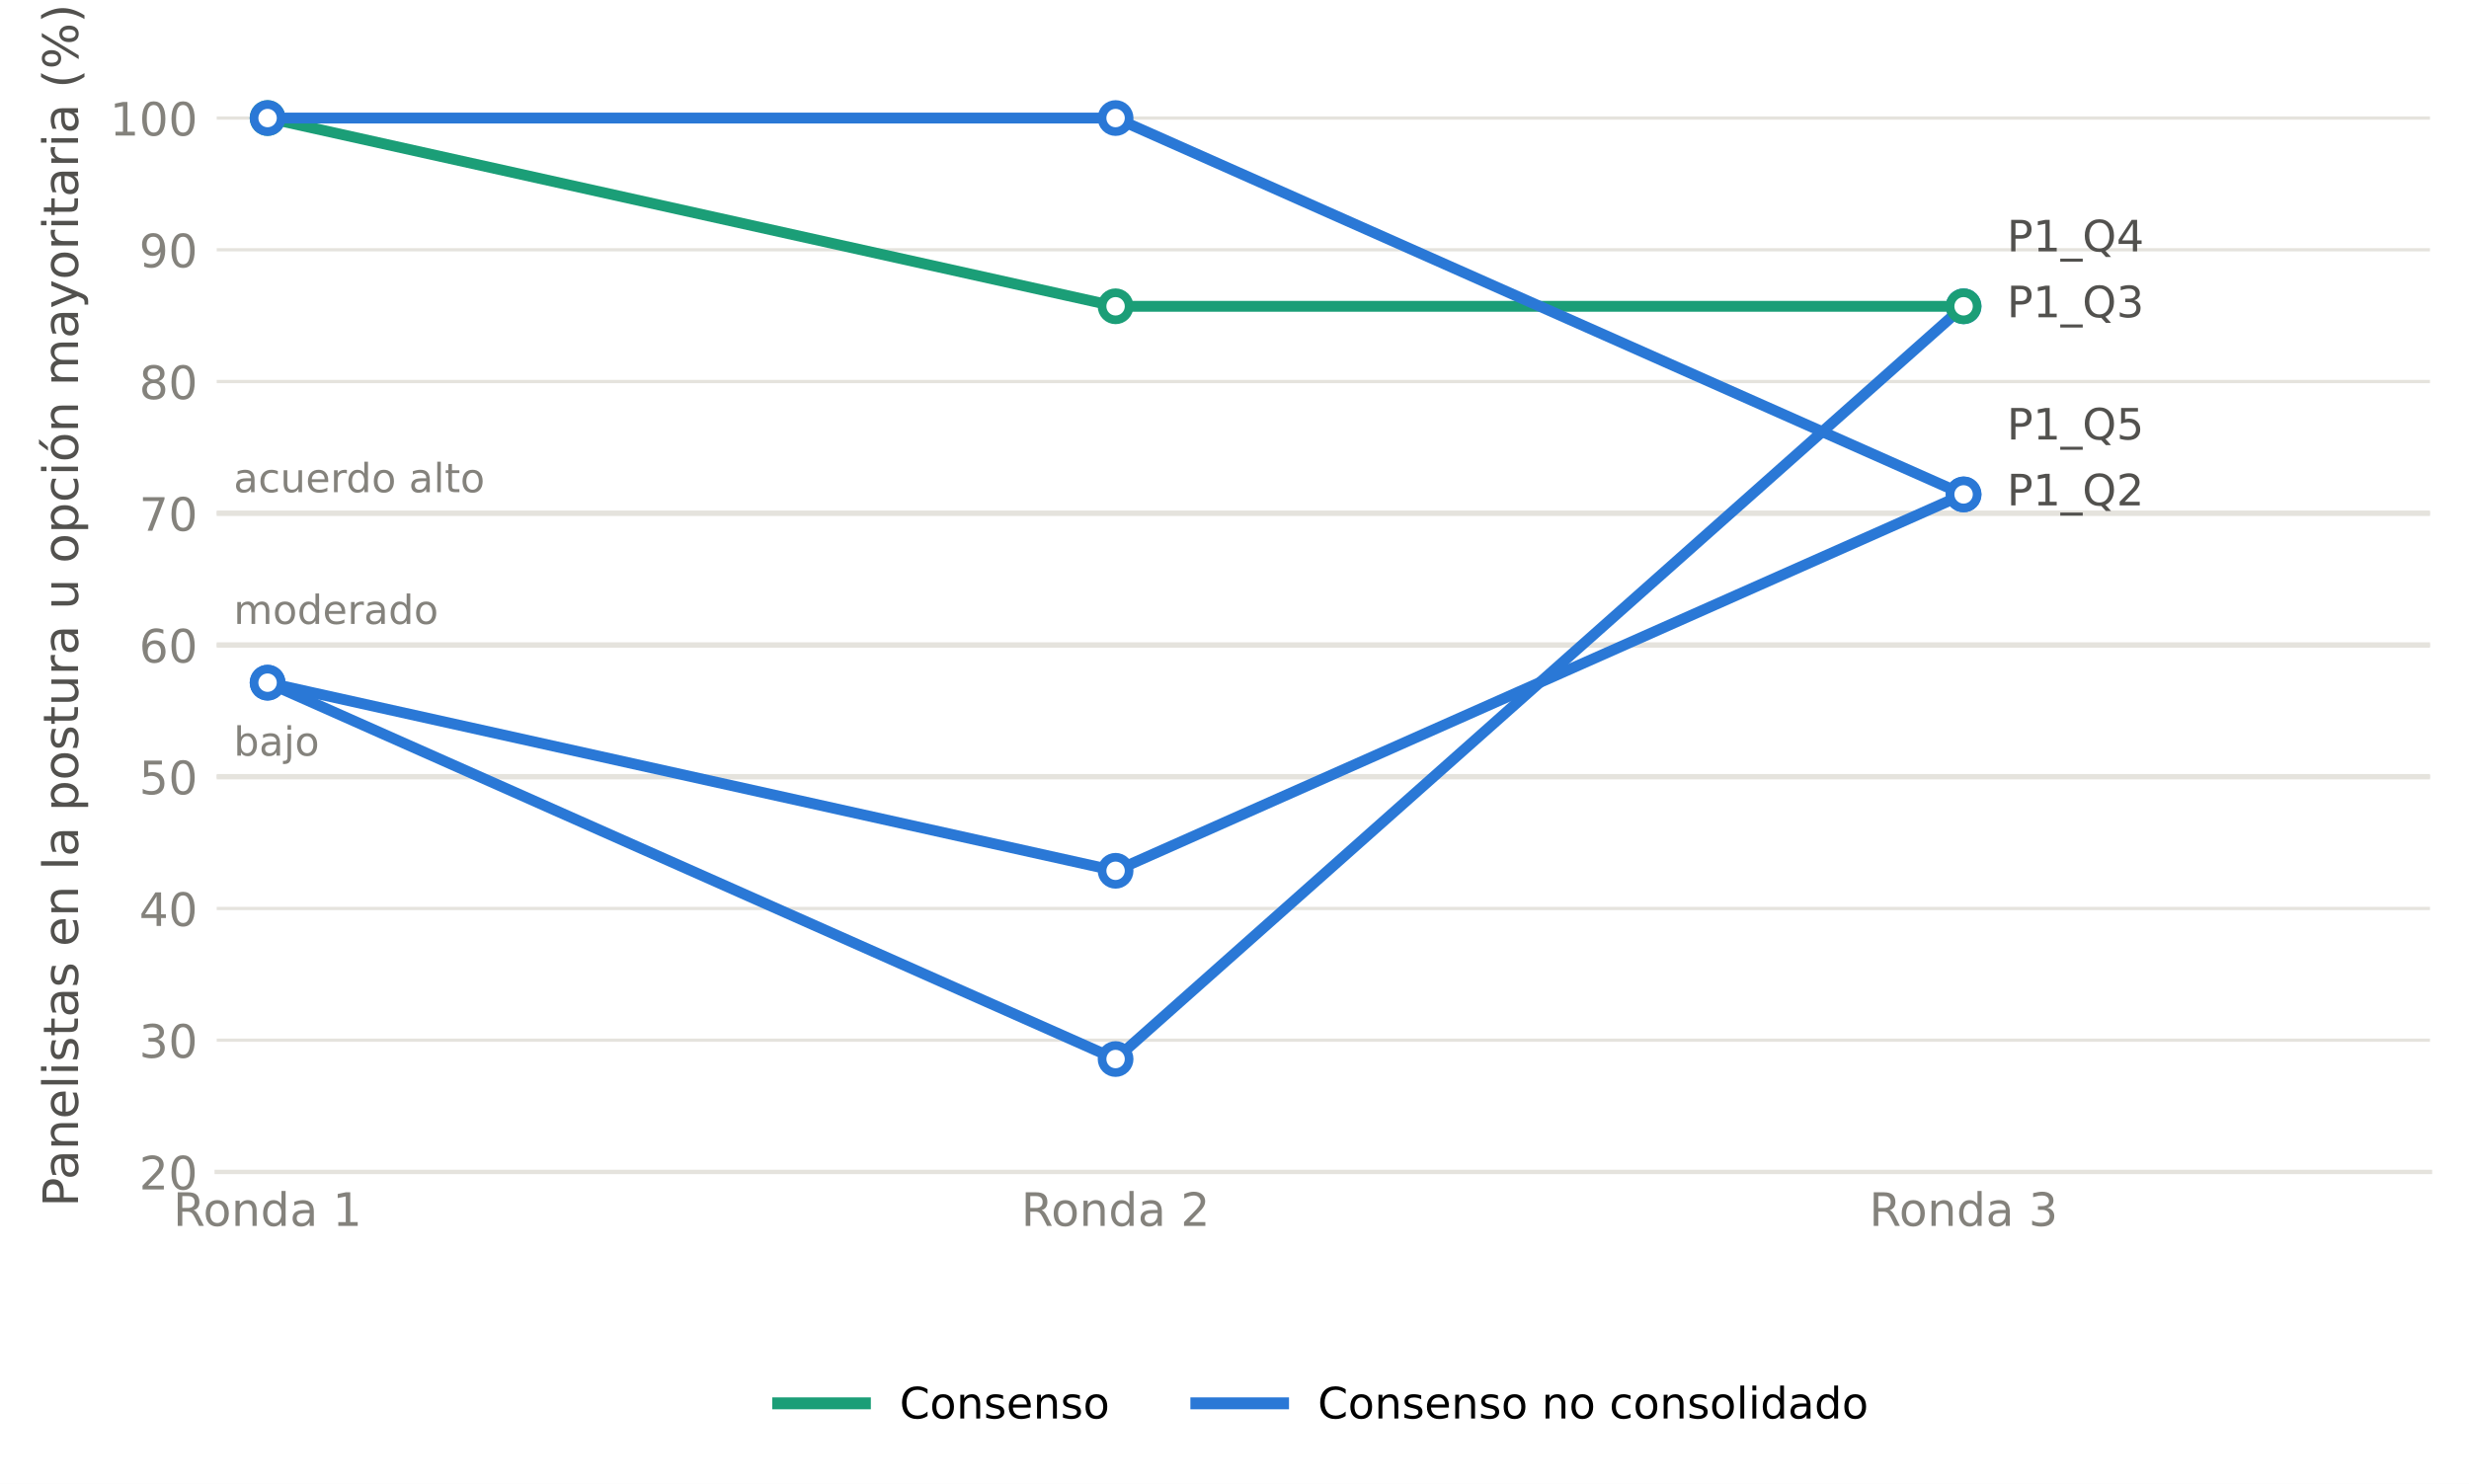
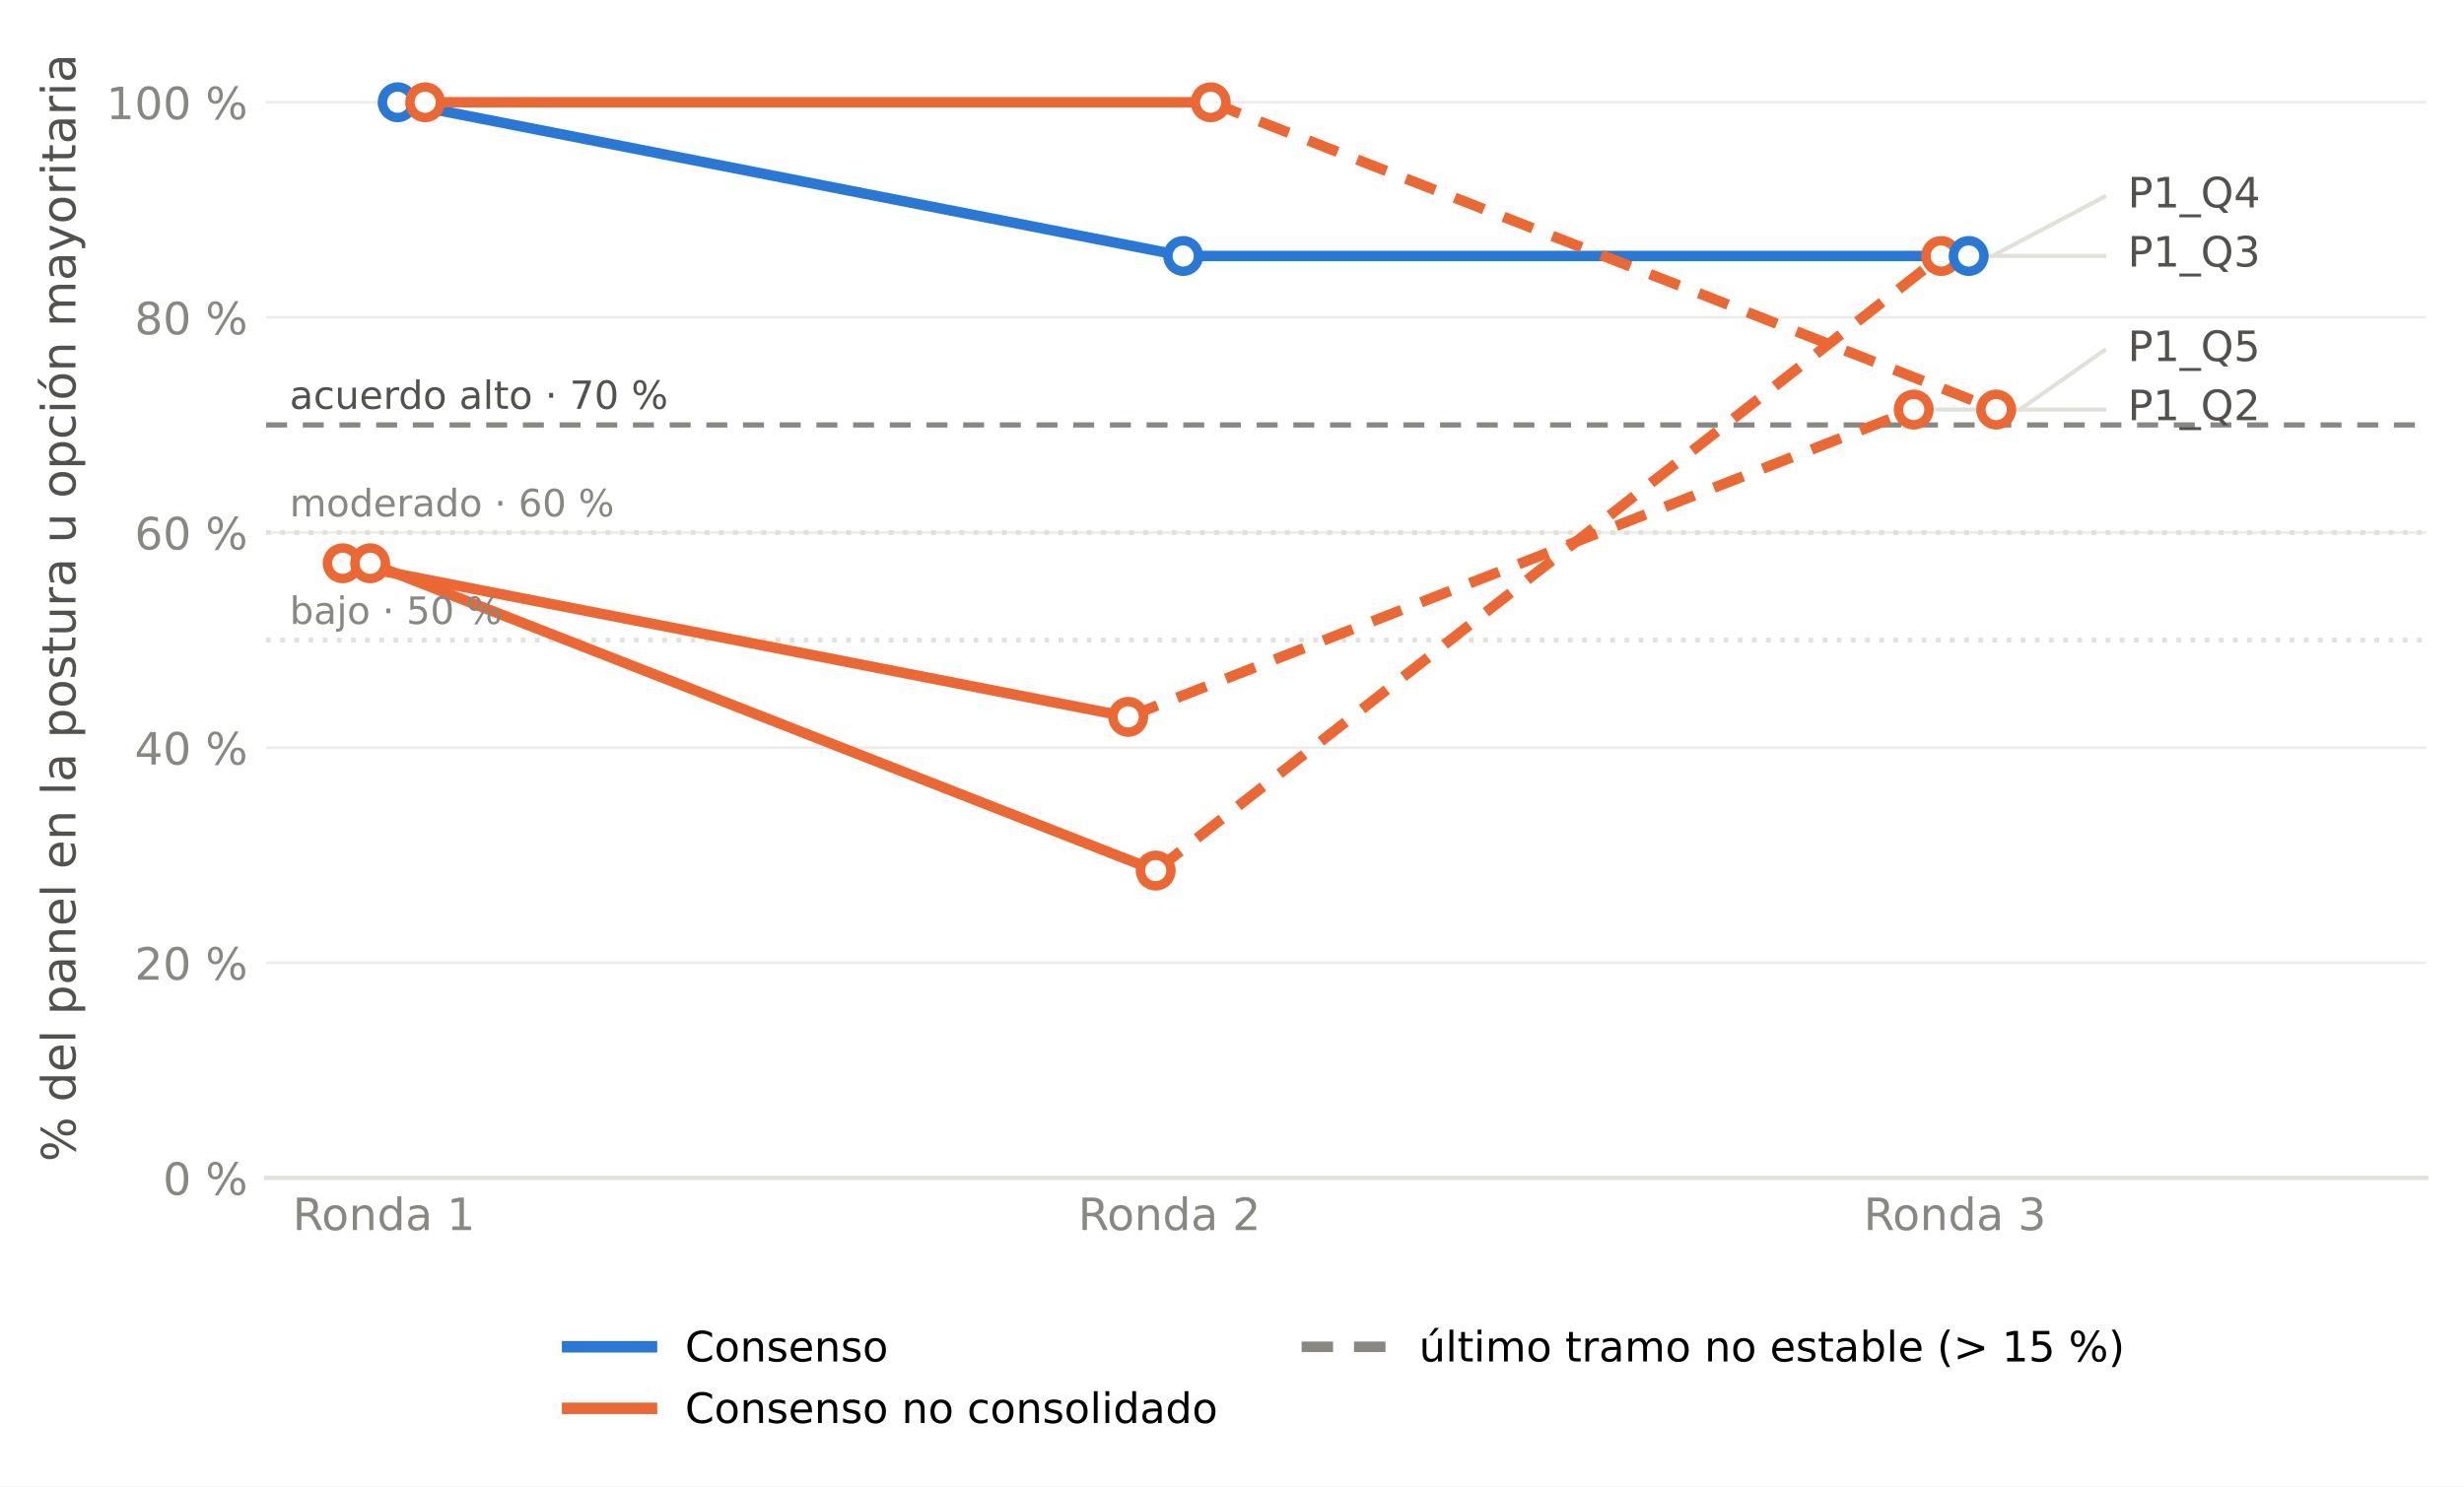
- <svg xmlns="http://www.w3.org/2000/svg" xmlns:xlink="http://www.w3.org/1999/xlink" width="455.675pt" height="273.921pt" viewBox="0 0 455.675 273.921" version="1.1">
+ <svg xmlns="http://www.w3.org/2000/svg" xmlns:xlink="http://www.w3.org/1999/xlink" width="470.142pt" height="283.627pt" viewBox="0 0 470.142 283.627" version="1.1">
  <defs>
    <style type="text/css">*{stroke-linejoin: round; stroke-linecap: butt}</style>
  </defs>
  <g id="figure_1">
    <g id="patch_1">
-       <path d="M 0 273.921  L 455.675 273.921  L 455.675 0  L 0 0  z " style="fill: #ffffff" />
+       <path d="M 0 283.627  L 470.142 283.627  L 470.142 0  L 0 0  z " style="fill: #ffffff" />
    </g>
    <g id="axes_1">
      <g id="patch_2">
-         <path d="M 39.995 216.344  L 448.475 216.344  L 448.475 7.2  L 39.995 7.2  z " style="fill: #ffffff" />
-       </g>
-       <g id="line2d_1">
-         <path d="M 39.995 94.749  L 448.475 94.749  " clip-path="url(#pb1f9aef684)" style="fill: none; stroke: #e5e3dd; stroke-linecap: square" />
-       </g>
-       <g id="line2d_2">
-         <path d="M 39.995 119.068  L 448.475 119.068  " clip-path="url(#pb1f9aef684)" style="fill: none; stroke: #e5e3dd; stroke-linecap: square" />
-       </g>
-       <g id="line2d_3">
-         <path d="M 39.995 143.387  L 448.475 143.387  " clip-path="url(#pb1f9aef684)" style="fill: none; stroke: #e5e3dd; stroke-linecap: square" />
+         <path d="M 50.772 224.784  L 462.942 224.784  L 462.942 7.2  L 50.772 7.2  z " style="fill: #ffffff" />
      </g>
      <g id="matplotlib.axis_1">
        <g id="xtick_1">
-           <g id="line2d_4" />
+           <g id="line2d_1" />
          <g id="text_1">
-             <text style="font-size: 8.5px; font-family: 'DejaVu Sans', 'Helvetica', 'Arial', sans-serif; text-anchor: middle; fill: #84827c" x="49.385" y="226.303" transform="rotate(-0 49.38503 226.3025)">Ronda 1</text>
+             <text style="font-size: 8.5px; font-family: 'DejaVu Sans', 'Helvetica', 'Arial', sans-serif; text-anchor: middle; fill: #898781" x="73.254" y="234.743" transform="rotate(-0 73.25442 234.7427)">Ronda 1</text>
          </g>
        </g>
        <g id="xtick_2">
-           <g id="line2d_5" />
+           <g id="line2d_2" />
          <g id="text_2">
-             <text style="font-size: 8.5px; font-family: 'DejaVu Sans', 'Helvetica', 'Arial', sans-serif; text-anchor: middle; fill: #84827c" x="205.891" y="226.303" transform="rotate(-0 205.8908 226.3025)">Ronda 2</text>
+             <text style="font-size: 8.5px; font-family: 'DejaVu Sans', 'Helvetica', 'Arial', sans-serif; text-anchor: middle; fill: #898781" x="223.134" y="234.743" transform="rotate(-0 223.1344 234.7427)">Ronda 2</text>
          </g>
        </g>
        <g id="xtick_3">
-           <g id="line2d_6" />
+           <g id="line2d_3" />
          <g id="text_3">
-             <text style="font-size: 8.5px; font-family: 'DejaVu Sans', 'Helvetica', 'Arial', sans-serif; text-anchor: middle; fill: #84827c" x="362.397" y="226.303" transform="rotate(-0 362.3965 226.3025)">Ronda 3</text>
+             <text style="font-size: 8.5px; font-family: 'DejaVu Sans', 'Helvetica', 'Arial', sans-serif; text-anchor: middle; fill: #898781" x="373.014" y="234.743" transform="rotate(-0 373.0144 234.7427)">Ronda 3</text>
          </g>
        </g>
      </g>
      <g id="matplotlib.axis_2">
        <g id="ytick_1">
-           <g id="line2d_7">
-             <path d="M 39.995 216.344  L 448.475 216.344  " clip-path="url(#pb1f9aef684)" style="fill: none; stroke: #e5e3dd; stroke-width: 0.6; stroke-linecap: square" />
-           </g>
-           <g id="line2d_8" />
+           <g id="line2d_4">
+             <path d="M 50.772 224.784  L 462.942 224.784  " clip-path="url(#p7a8cebb08f)" style="fill: none; stroke: #e1e0d9; stroke-opacity: 0.6; stroke-width: 0.5; stroke-linecap: square" />
+           </g>
+           <g id="line2d_5" />
          <g id="text_4">
-             <text style="font-size: 8.5px; font-family: 'DejaVu Sans', 'Helvetica', 'Arial', sans-serif; text-anchor: end; fill: #84827c" x="36.495" y="219.573" transform="rotate(-0 36.49469 219.5732)">20</text>
+             <text style="font-size: 8.5px; font-family: 'DejaVu Sans', 'Helvetica', 'Arial', sans-serif; text-anchor: end; fill: #898781" x="47.272" y="228.013" transform="rotate(-0 47.27242 228.0133)">0 %</text>
          </g>
        </g>
        <g id="ytick_2">
-           <g id="line2d_9">
-             <path d="M 39.995 192.025  L 448.475 192.025  " clip-path="url(#pb1f9aef684)" style="fill: none; stroke: #e5e3dd; stroke-width: 0.6; stroke-linecap: square" />
-           </g>
-           <g id="line2d_10" />
+           <g id="line2d_6">
+             <path d="M 50.772 183.73  L 462.942 183.73  " clip-path="url(#p7a8cebb08f)" style="fill: none; stroke: #e1e0d9; stroke-opacity: 0.6; stroke-width: 0.5; stroke-linecap: square" />
+           </g>
+           <g id="line2d_7" />
          <g id="text_5">
-             <text style="font-size: 8.5px; font-family: 'DejaVu Sans', 'Helvetica', 'Arial', sans-serif; text-anchor: end; fill: #84827c" x="36.495" y="195.254" transform="rotate(-0 36.49469 195.2541)">30</text>
+             <text style="font-size: 8.5px; font-family: 'DejaVu Sans', 'Helvetica', 'Arial', sans-serif; text-anchor: end; fill: #898781" x="47.272" y="186.96" transform="rotate(-0 47.27242 186.9598)">20 %</text>
          </g>
        </g>
        <g id="ytick_3">
-           <g id="line2d_11">
-             <path d="M 39.995 167.706  L 448.475 167.706  " clip-path="url(#pb1f9aef684)" style="fill: none; stroke: #e5e3dd; stroke-width: 0.6; stroke-linecap: square" />
-           </g>
-           <g id="line2d_12" />
+           <g id="line2d_8">
+             <path d="M 50.772 142.677  L 462.942 142.677  " clip-path="url(#p7a8cebb08f)" style="fill: none; stroke: #e1e0d9; stroke-opacity: 0.6; stroke-width: 0.5; stroke-linecap: square" />
+           </g>
+           <g id="line2d_9" />
          <g id="text_6">
-             <text style="font-size: 8.5px; font-family: 'DejaVu Sans', 'Helvetica', 'Arial', sans-serif; text-anchor: end; fill: #84827c" x="36.495" y="170.935" transform="rotate(-0 36.49469 170.9351)">40</text>
+             <text style="font-size: 8.5px; font-family: 'DejaVu Sans', 'Helvetica', 'Arial', sans-serif; text-anchor: end; fill: #898781" x="47.272" y="145.906" transform="rotate(-0 47.27242 145.9062)">40 %</text>
          </g>
        </g>
        <g id="ytick_4">
-           <g id="line2d_13">
-             <path d="M 39.995 143.387  L 448.475 143.387  " clip-path="url(#pb1f9aef684)" style="fill: none; stroke: #e5e3dd; stroke-width: 0.6; stroke-linecap: square" />
-           </g>
-           <g id="line2d_14" />
+           <g id="line2d_10">
+             <path d="M 50.772 101.623  L 462.942 101.623  " clip-path="url(#p7a8cebb08f)" style="fill: none; stroke: #e1e0d9; stroke-opacity: 0.6; stroke-width: 0.5; stroke-linecap: square" />
+           </g>
+           <g id="line2d_11" />
          <g id="text_7">
-             <text style="font-size: 8.5px; font-family: 'DejaVu Sans', 'Helvetica', 'Arial', sans-serif; text-anchor: end; fill: #84827c" x="36.495" y="146.616" transform="rotate(-0 36.49469 146.616)">50</text>
+             <text style="font-size: 8.5px; font-family: 'DejaVu Sans', 'Helvetica', 'Arial', sans-serif; text-anchor: end; fill: #898781" x="47.272" y="104.853" transform="rotate(-0 47.27242 104.8526)">60 %</text>
          </g>
        </g>
        <g id="ytick_5">
-           <g id="line2d_15">
-             <path d="M 39.995 119.068  L 448.475 119.068  " clip-path="url(#pb1f9aef684)" style="fill: none; stroke: #e5e3dd; stroke-width: 0.6; stroke-linecap: square" />
-           </g>
-           <g id="line2d_16" />
+           <g id="line2d_12">
+             <path d="M 50.772 60.57  L 462.942 60.57  " clip-path="url(#p7a8cebb08f)" style="fill: none; stroke: #e1e0d9; stroke-opacity: 0.6; stroke-width: 0.5; stroke-linecap: square" />
+           </g>
+           <g id="line2d_13" />
          <g id="text_8">
-             <text style="font-size: 8.5px; font-family: 'DejaVu Sans', 'Helvetica', 'Arial', sans-serif; text-anchor: end; fill: #84827c" x="36.495" y="122.297" transform="rotate(-0 36.49469 122.297)">60</text>
+             <text style="font-size: 8.5px; font-family: 'DejaVu Sans', 'Helvetica', 'Arial', sans-serif; text-anchor: end; fill: #898781" x="47.272" y="63.799" transform="rotate(-0 47.27242 63.799)">80 %</text>
          </g>
        </g>
        <g id="ytick_6">
-           <g id="line2d_17">
-             <path d="M 39.995 94.749  L 448.475 94.749  " clip-path="url(#pb1f9aef684)" style="fill: none; stroke: #e5e3dd; stroke-width: 0.6; stroke-linecap: square" />
-           </g>
-           <g id="line2d_18" />
+           <g id="line2d_14">
+             <path d="M 50.772 19.516  L 462.942 19.516  " clip-path="url(#p7a8cebb08f)" style="fill: none; stroke: #e1e0d9; stroke-opacity: 0.6; stroke-width: 0.5; stroke-linecap: square" />
+           </g>
+           <g id="line2d_15" />
          <g id="text_9">
-             <text style="font-size: 8.5px; font-family: 'DejaVu Sans', 'Helvetica', 'Arial', sans-serif; text-anchor: end; fill: #84827c" x="36.495" y="97.978" transform="rotate(-0 36.49469 97.97792)">70</text>
-           </g>
-         </g>
-         <g id="ytick_7">
-           <g id="line2d_19">
-             <path d="M 39.995 70.43  L 448.475 70.43  " clip-path="url(#pb1f9aef684)" style="fill: none; stroke: #e5e3dd; stroke-width: 0.6; stroke-linecap: square" />
-           </g>
-           <g id="line2d_20" />
-           <g id="text_10">
-             <text style="font-size: 8.5px; font-family: 'DejaVu Sans', 'Helvetica', 'Arial', sans-serif; text-anchor: end; fill: #84827c" x="36.495" y="73.659" transform="rotate(-0 36.49469 73.65887)">80</text>
-           </g>
-         </g>
-         <g id="ytick_8">
-           <g id="line2d_21">
-             <path d="M 39.995 46.11  L 448.475 46.11  " clip-path="url(#pb1f9aef684)" style="fill: none; stroke: #e5e3dd; stroke-width: 0.6; stroke-linecap: square" />
-           </g>
-           <g id="line2d_22" />
-           <g id="text_11">
-             <text style="font-size: 8.5px; font-family: 'DejaVu Sans', 'Helvetica', 'Arial', sans-serif; text-anchor: end; fill: #84827c" x="36.495" y="49.34" transform="rotate(-0 36.49469 49.33982)">90</text>
-           </g>
-         </g>
-         <g id="ytick_9">
-           <g id="line2d_23">
-             <path d="M 39.995 21.791  L 448.475 21.791  " clip-path="url(#pb1f9aef684)" style="fill: none; stroke: #e5e3dd; stroke-width: 0.6; stroke-linecap: square" />
-           </g>
-           <g id="line2d_24" />
-           <g id="text_12">
-             <text style="font-size: 8.5px; font-family: 'DejaVu Sans', 'Helvetica', 'Arial', sans-serif; text-anchor: end; fill: #84827c" x="36.495" y="25.021" transform="rotate(-0 36.49469 25.02077)">100</text>
-           </g>
-         </g>
-         <g id="text_13">
-           <text style="font-size: 9px; font-family: 'DejaVu Sans', 'Helvetica', 'Arial', sans-serif; text-anchor: middle; fill: #52514e" x="14.399" y="111.772" transform="rotate(-90 14.39859 111.7719)">Panelistas en la postura u opción mayoritaria (%)</text>
-         </g>
+             <text style="font-size: 8.5px; font-family: 'DejaVu Sans', 'Helvetica', 'Arial', sans-serif; text-anchor: end; fill: #898781" x="47.272" y="22.745" transform="rotate(-0 47.27242 22.74541)">100 %</text>
+           </g>
+         </g>
+         <g id="text_10">
+           <text style="font-size: 9px; font-family: 'DejaVu Sans', 'Helvetica', 'Arial', sans-serif; text-anchor: middle; fill: #52514e" x="14.399" y="115.992" transform="rotate(-90 14.39859 115.992)">% del panel en la postura u opción mayoritaria</text>
+         </g>
+       </g>
+       <g id="line2d_16">
+         <path d="M 50.772 81.096  L 462.942 81.096  " clip-path="url(#p7a8cebb08f)" style="fill: none; stroke-dasharray: 4,3; stroke-dashoffset: 0; stroke: #898781" />
+       </g>
+       <g id="line2d_17">
+         <path d="M 50.772 101.623  L 462.942 101.623  " clip-path="url(#p7a8cebb08f)" style="fill: none; stroke-dasharray: 0.9,1.8; stroke-dashoffset: 0; stroke: #e1e0d9; stroke-width: 0.9" />
+       </g>
+       <g id="line2d_18">
+         <path d="M 50.772 122.15  L 462.942 122.15  " clip-path="url(#p7a8cebb08f)" style="fill: none; stroke-dasharray: 0.9,1.8; stroke-dashoffset: 0; stroke: #e1e0d9; stroke-width: 0.9" />
+       </g>
+       <g id="line2d_19">
+         <path d="M 369.642 78.161  L 401.492 78.161  " clip-path="url(#p7a8cebb08f)" style="fill: none; stroke: #e1e0d9; stroke-width: 0.8; stroke-linecap: square" />
+       </g>
+       <g id="line2d_20">
+         <path d="M 385.38 78.161  L 401.492 66.871  " clip-path="url(#p7a8cebb08f)" style="fill: none; stroke: #e1e0d9; stroke-width: 0.8; stroke-linecap: square" />
+       </g>
+       <g id="line2d_21">
+         <path d="M 374.888 48.849  L 401.492 48.849  " clip-path="url(#p7a8cebb08f)" style="fill: none; stroke: #e1e0d9; stroke-width: 0.8; stroke-linecap: square" />
+       </g>
+       <g id="line2d_22">
+         <path d="M 380.134 48.849  L 401.492 37.559  " clip-path="url(#p7a8cebb08f)" style="fill: none; stroke: #e1e0d9; stroke-width: 0.8; stroke-linecap: square" />
      </g>
      <g id="patch_3">
-         <path d="M 39.995 216.344  L 448.475 216.344  " style="fill: none; stroke: #e5e3dd; stroke-width: 0.8; stroke-linejoin: miter; stroke-linecap: square" />
+         <path d="M 50.772 224.784  L 462.942 224.784  " style="fill: none; stroke: #e1e0d9; stroke-width: 0.8; stroke-linejoin: miter; stroke-linecap: square" />
+       </g>
+       <g id="line2d_23">
+         <path d="M 65.386 107.494  L 215.266 136.806  " clip-path="url(#p7a8cebb08f)" style="fill: none; stroke: #eb6834; stroke-width: 2; stroke-linecap: square" />
+       </g>
+       <g id="line2d_24">
+         <path d="M 215.266 136.806  L 365.146 78.161  " clip-path="url(#p7a8cebb08f)" style="fill: none; stroke-dasharray: 6,4; stroke-dashoffset: 0; stroke: #eb6834; stroke-width: 2" />
      </g>
      <g id="line2d_25">
-         <path d="M 49.385 126.023  L 205.891 160.75  L 362.397 91.271  " clip-path="url(#pb1f9aef684)" style="fill: none; stroke: #2a78d6; stroke-width: 2; stroke-linecap: square" />
+         <path d="M 70.632 107.494  L 220.512 166.139  " clip-path="url(#p7a8cebb08f)" style="fill: none; stroke: #eb6834; stroke-width: 2; stroke-linecap: square" />
+       </g>
+       <g id="line2d_26">
+         <path d="M 220.512 166.139  L 370.392 48.849  " clip-path="url(#p7a8cebb08f)" style="fill: none; stroke-dasharray: 6,4; stroke-dashoffset: 0; stroke: #eb6834; stroke-width: 2" />
+       </g>
+       <g id="line2d_27">
+         <path d="M 75.877 19.516  L 225.757 48.849  " clip-path="url(#p7a8cebb08f)" style="fill: none; stroke: #2a78d6; stroke-width: 2; stroke-linecap: square" />
+       </g>
+       <g id="line2d_28">
+         <path d="M 225.757 48.849  L 375.637 48.849  " clip-path="url(#p7a8cebb08f)" style="fill: none; stroke: #2a78d6; stroke-width: 2; stroke-linecap: square" />
+       </g>
+       <g id="line2d_29">
+         <path d="M 81.123 19.516  L 231.003 19.516  " clip-path="url(#p7a8cebb08f)" style="fill: none; stroke: #eb6834; stroke-width: 2; stroke-linecap: square" />
+       </g>
+       <g id="line2d_30">
+         <path d="M 231.003 19.516  L 380.883 78.161  " clip-path="url(#p7a8cebb08f)" style="fill: none; stroke-dasharray: 6,4; stroke-dashoffset: 0; stroke: #eb6834; stroke-width: 2" />
+       </g>
+       <g id="text_11">
+         <text style="font-size: 8px; font-family: 'DejaVu Sans', 'Helvetica', 'Arial', sans-serif; text-anchor: start; fill: #52514e" x="405.988" y="80.187" transform="rotate(-0 405.988 80.18675)">P1_Q2</text>
+       </g>
+       <g id="text_12">
+         <text style="font-size: 8px; font-family: 'DejaVu Sans', 'Helvetica', 'Arial', sans-serif; text-anchor: start; fill: #52514e" x="405.988" y="68.897" transform="rotate(-0 405.988 68.89701)">P1_Q5</text>
+       </g>
+       <g id="text_13">
+         <text style="font-size: 8px; font-family: 'DejaVu Sans', 'Helvetica', 'Arial', sans-serif; text-anchor: start; fill: #52514e" x="405.988" y="50.874" transform="rotate(-0 405.988 50.87449)">P1_Q3</text>
+       </g>
+       <g id="text_14">
+         <text style="font-size: 8px; font-family: 'DejaVu Sans', 'Helvetica', 'Arial', sans-serif; text-anchor: start; fill: #52514e" x="405.988" y="39.585" transform="rotate(-0 405.988 39.58475)">P1_Q4</text>
+       </g>
+       <g id="text_15">
+         <text style="font-size: 7.4px; font-family: 'DejaVu Sans', 'Helvetica', 'Arial', sans-serif; text-anchor: start; fill: #52514e" x="55.269" y="78.017" transform="rotate(-0 55.26882 78.01743)">acuerdo alto · 70 %</text>
+       </g>
+       <g id="text_16">
+         <text style="font-size: 7.2px; font-family: 'DejaVu Sans', 'Helvetica', 'Arial', sans-serif; text-anchor: start; fill: #898781" x="55.269" y="98.544" transform="rotate(-0 55.26882 98.54423)">moderado · 60 %</text>
+       </g>
+       <g id="text_17">
+         <text style="font-size: 7.2px; font-family: 'DejaVu Sans', 'Helvetica', 'Arial', sans-serif; text-anchor: start; fill: #898781" x="55.269" y="119.071" transform="rotate(-0 55.26882 119.071)">bajo · 50 %</text>
+       </g>
+       <g id="PathCollection_1">
        <defs>
-           <path id="m08ba0cf239" d="M 0 2.5  C 0.663 2.5 1.299 2.237 1.768 1.768  C 2.237 1.299 2.5 0.663 2.5 0  C 2.5 -0.663 2.237 -1.299 1.768 -1.768  C 1.299 -2.237 0.663 -2.5 0 -2.5  C -0.663 -2.5 -1.299 -2.237 -1.768 -1.768  C -2.237 -1.299 -2.5 -0.663 -2.5 0  C -2.5 0.663 -2.237 1.299 -1.768 1.768  C -1.299 2.237 -0.663 2.5 0 2.5  z " style="stroke: #2a78d6; stroke-width: 1.6" />
+           <path id="mcb06d00cb0" d="M 0 2.915  C 0.773 2.915 1.515 2.608 2.062 2.062  C 2.608 1.515 2.915 0.773 2.915 0  C 2.915 -0.773 2.608 -1.515 2.062 -2.062  C 1.515 -2.608 0.773 -2.915 0 -2.915  C -0.773 -2.915 -1.515 -2.608 -2.062 -2.062  C -2.608 -1.515 -2.915 -0.773 -2.915 0  C -2.915 0.773 -2.608 1.515 -2.062 2.062  C -1.515 2.608 -0.773 2.915 0 2.915  z " style="stroke: #eb6834; stroke-width: 1.8" />
        </defs>
-         <g clip-path="url(#pb1f9aef684)">
-           <use xlink:href="#m08ba0cf239" x="49.385" y="126.023" style="fill: #ffffff; stroke: #2a78d6; stroke-width: 1.6" />
-           <use xlink:href="#m08ba0cf239" x="205.891" y="160.75" style="fill: #ffffff; stroke: #2a78d6; stroke-width: 1.6" />
-           <use xlink:href="#m08ba0cf239" x="362.397" y="91.271" style="fill: #ffffff; stroke: #2a78d6; stroke-width: 1.6" />
-         </g>
-       </g>
-       <g id="line2d_26">
-         <path d="M 49.385 126.023  L 205.891 195.502  L 362.397 56.543  " clip-path="url(#pb1f9aef684)" style="fill: none; stroke: #2a78d6; stroke-width: 2; stroke-linecap: square" />
-         <g clip-path="url(#pb1f9aef684)">
-           <use xlink:href="#m08ba0cf239" x="49.385" y="126.023" style="fill: #ffffff; stroke: #2a78d6; stroke-width: 1.6" />
-           <use xlink:href="#m08ba0cf239" x="205.891" y="195.502" style="fill: #ffffff; stroke: #2a78d6; stroke-width: 1.6" />
-           <use xlink:href="#m08ba0cf239" x="362.397" y="56.543" style="fill: #ffffff; stroke: #2a78d6; stroke-width: 1.6" />
-         </g>
-       </g>
-       <g id="line2d_27">
-         <path d="M 49.385 21.791  L 205.891 56.543  L 362.397 56.543  " clip-path="url(#pb1f9aef684)" style="fill: none; stroke: #1b9e77; stroke-width: 2; stroke-linecap: square" />
+         <g clip-path="url(#p7a8cebb08f)">
+           <use xlink:href="#mcb06d00cb0" x="65.386" y="107.494" style="fill: #ffffff; stroke: #eb6834; stroke-width: 1.8" />
+           <use xlink:href="#mcb06d00cb0" x="215.266" y="136.806" style="fill: #ffffff; stroke: #eb6834; stroke-width: 1.8" />
+           <use xlink:href="#mcb06d00cb0" x="365.146" y="78.161" style="fill: #ffffff; stroke: #eb6834; stroke-width: 1.8" />
+         </g>
+       </g>
+       <g id="PathCollection_2">
+         <g clip-path="url(#p7a8cebb08f)">
+           <use xlink:href="#mcb06d00cb0" x="70.632" y="107.494" style="fill: #ffffff; stroke: #eb6834; stroke-width: 1.8" />
+           <use xlink:href="#mcb06d00cb0" x="220.512" y="166.139" style="fill: #ffffff; stroke: #eb6834; stroke-width: 1.8" />
+           <use xlink:href="#mcb06d00cb0" x="370.392" y="48.849" style="fill: #ffffff; stroke: #eb6834; stroke-width: 1.8" />
+         </g>
+       </g>
+       <g id="PathCollection_3">
        <defs>
-           <path id="m6061098f7a" d="M 0 2.5  C 0.663 2.5 1.299 2.237 1.768 1.768  C 2.237 1.299 2.5 0.663 2.5 0  C 2.5 -0.663 2.237 -1.299 1.768 -1.768  C 1.299 -2.237 0.663 -2.5 0 -2.5  C -0.663 -2.5 -1.299 -2.237 -1.768 -1.768  C -2.237 -1.299 -2.5 -0.663 -2.5 0  C -2.5 0.663 -2.237 1.299 -1.768 1.768  C -1.299 2.237 -0.663 2.5 0 2.5  z " style="stroke: #1b9e77; stroke-width: 1.6" />
+           <path id="m20b9ad50c0" d="M 0 2.915  C 0.773 2.915 1.515 2.608 2.062 2.062  C 2.608 1.515 2.915 0.773 2.915 0  C 2.915 -0.773 2.608 -1.515 2.062 -2.062  C 1.515 -2.608 0.773 -2.915 0 -2.915  C -0.773 -2.915 -1.515 -2.608 -2.062 -2.062  C -2.608 -1.515 -2.915 -0.773 -2.915 0  C -2.915 0.773 -2.608 1.515 -2.062 2.062  C -1.515 2.608 -0.773 2.915 0 2.915  z " style="stroke: #2a78d6; stroke-width: 1.8" />
        </defs>
-         <g clip-path="url(#pb1f9aef684)">
-           <use xlink:href="#m6061098f7a" x="49.385" y="21.791" style="fill: #ffffff; stroke: #1b9e77; stroke-width: 1.6" />
-           <use xlink:href="#m6061098f7a" x="205.891" y="56.543" style="fill: #ffffff; stroke: #1b9e77; stroke-width: 1.6" />
-           <use xlink:href="#m6061098f7a" x="362.397" y="56.543" style="fill: #ffffff; stroke: #1b9e77; stroke-width: 1.6" />
-         </g>
-       </g>
-       <g id="line2d_28">
-         <path d="M 49.385 21.791  L 205.891 21.791  L 362.397 91.271  " clip-path="url(#pb1f9aef684)" style="fill: none; stroke: #2a78d6; stroke-width: 2; stroke-linecap: square" />
-         <g clip-path="url(#pb1f9aef684)">
-           <use xlink:href="#m08ba0cf239" x="49.385" y="21.791" style="fill: #ffffff; stroke: #2a78d6; stroke-width: 1.6" />
-           <use xlink:href="#m08ba0cf239" x="205.891" y="21.791" style="fill: #ffffff; stroke: #2a78d6; stroke-width: 1.6" />
-           <use xlink:href="#m08ba0cf239" x="362.397" y="91.271" style="fill: #ffffff; stroke: #2a78d6; stroke-width: 1.6" />
-         </g>
-       </g>
-       <g id="text_14">
-         <text style="font-size: 8px; font-family: 'DejaVu Sans', 'Helvetica', 'Arial', sans-serif; text-anchor: start; fill: #52514e" x="370.397" y="93.297" transform="rotate(-0 370.3965 93.29658)">P1_Q2</text>
-       </g>
-       <g id="text_15">
-         <text style="font-size: 8px; font-family: 'DejaVu Sans', 'Helvetica', 'Arial', sans-serif; text-anchor: start; fill: #52514e" x="370.397" y="81.137" transform="rotate(-0 370.3965 81.13706)">P1_Q5</text>
-       </g>
-       <g id="text_16">
-         <text style="font-size: 8px; font-family: 'DejaVu Sans', 'Helvetica', 'Arial', sans-serif; text-anchor: start; fill: #52514e" x="370.397" y="58.569" transform="rotate(-0 370.3965 58.56898)">P1_Q3</text>
-       </g>
-       <g id="text_17">
-         <text style="font-size: 8px; font-family: 'DejaVu Sans', 'Helvetica', 'Arial', sans-serif; text-anchor: start; fill: #52514e" x="370.397" y="46.409" transform="rotate(-0 370.3965 46.40945)">P1_Q4</text>
-       </g>
-       <g id="text_18">
-         <text style="font-size: 7.4px; font-family: 'DejaVu Sans', 'Helvetica', 'Arial', sans-serif; text-anchor: start; fill: #84827c" x="43.125" y="90.858" transform="rotate(-0 43.1248 90.85754)">acuerdo alto</text>
-       </g>
-       <g id="text_19">
-         <text style="font-size: 7.4px; font-family: 'DejaVu Sans', 'Helvetica', 'Arial', sans-serif; text-anchor: start; fill: #84827c" x="43.125" y="115.177" transform="rotate(-0 43.1248 115.1766)">moderado</text>
-       </g>
-       <g id="text_20">
-         <text style="font-size: 7.4px; font-family: 'DejaVu Sans', 'Helvetica', 'Arial', sans-serif; text-anchor: start; fill: #84827c" x="43.125" y="139.496" transform="rotate(-0 43.1248 139.4956)">bajo</text>
+         <g clip-path="url(#p7a8cebb08f)">
+           <use xlink:href="#m20b9ad50c0" x="75.877" y="19.516" style="fill: #ffffff; stroke: #2a78d6; stroke-width: 1.8" />
+           <use xlink:href="#m20b9ad50c0" x="225.757" y="48.849" style="fill: #ffffff; stroke: #2a78d6; stroke-width: 1.8" />
+           <use xlink:href="#m20b9ad50c0" x="375.637" y="48.849" style="fill: #ffffff; stroke: #2a78d6; stroke-width: 1.8" />
+         </g>
+       </g>
+       <g id="PathCollection_4">
+         <g clip-path="url(#p7a8cebb08f)">
+           <use xlink:href="#mcb06d00cb0" x="81.123" y="19.516" style="fill: #ffffff; stroke: #eb6834; stroke-width: 1.8" />
+           <use xlink:href="#mcb06d00cb0" x="231.003" y="19.516" style="fill: #ffffff; stroke: #eb6834; stroke-width: 1.8" />
+           <use xlink:href="#mcb06d00cb0" x="380.883" y="78.161" style="fill: #ffffff; stroke: #eb6834; stroke-width: 1.8" />
+         </g>
      </g>
      <g id="legend_1">
-         <g id="line2d_29">
-           <path d="M 143.623 259.057  L 151.623 259.057  L 159.623 259.057  " style="fill: none; stroke: #1b9e77; stroke-width: 2.2; stroke-linecap: square" />
-         </g>
-         <g id="text_21">
-           <text style="font-size: 8px; font-family: 'DejaVu Sans', 'Helvetica', 'Arial', sans-serif; text-anchor: start" x="166.023" y="261.857" transform="rotate(-0 166.0228 261.8575)">Consenso</text>
-         </g>
-         <g id="line2d_30">
-           <path d="M 220.797 259.057  L 228.797 259.057  L 236.797 259.057  " style="fill: none; stroke: #2a78d6; stroke-width: 2.2; stroke-linecap: square" />
-         </g>
-         <g id="text_22">
-           <text style="font-size: 8px; font-family: 'DejaVu Sans', 'Helvetica', 'Arial', sans-serif; text-anchor: start" x="243.197" y="261.857" transform="rotate(-0 243.1966 261.8575)">Consenso no consolidado</text>
+         <g id="line2d_31">
+           <path d="M 108.306 257.021  L 116.306 257.021  L 124.306 257.021  " style="fill: none; stroke: #2a78d6; stroke-width: 2.2; stroke-linecap: square" />
+         </g>
+         <g id="text_18">
+           <text style="font-size: 8px; font-family: 'DejaVu Sans', 'Helvetica', 'Arial', sans-serif; text-anchor: start" x="130.706" y="259.821" transform="rotate(-0 130.7055 259.8211)">Consenso</text>
+         </g>
+         <g id="line2d_32">
+           <path d="M 108.306 268.764  L 116.306 268.764  L 124.306 268.764  " style="fill: none; stroke: #eb6834; stroke-width: 2.2; stroke-linecap: square" />
+         </g>
+         <g id="text_19">
+           <text style="font-size: 8px; font-family: 'DejaVu Sans', 'Helvetica', 'Arial', sans-serif; text-anchor: start" x="130.706" y="271.564" transform="rotate(-0 130.7055 271.5636)">Consenso no consolidado</text>
+         </g>
+         <g id="line2d_33">
+           <path d="M 248.356 257.021  L 256.356 257.021  L 264.356 257.021  " style="fill: none; stroke-dasharray: 6,4; stroke-dashoffset: 0; stroke: #898781; stroke-width: 2" />
+         </g>
+         <g id="text_20">
+           <text style="font-size: 8px; font-family: 'DejaVu Sans', 'Helvetica', 'Arial', sans-serif; text-anchor: start" x="270.756" y="259.821" transform="rotate(-0 270.7555 259.8211)">último tramo no estable (&gt; 15 %)</text>
        </g>
      </g>
    </g>
  </g>
  <defs>
-     <clipPath id="pb1f9aef684">
-       <rect x="39.995" y="7.2" width="408.48" height="209.144" />
+     <clipPath id="p7a8cebb08f">
+       <rect x="50.772" y="7.2" width="412.17" height="217.584" />
    </clipPath>
  </defs>
</svg>
